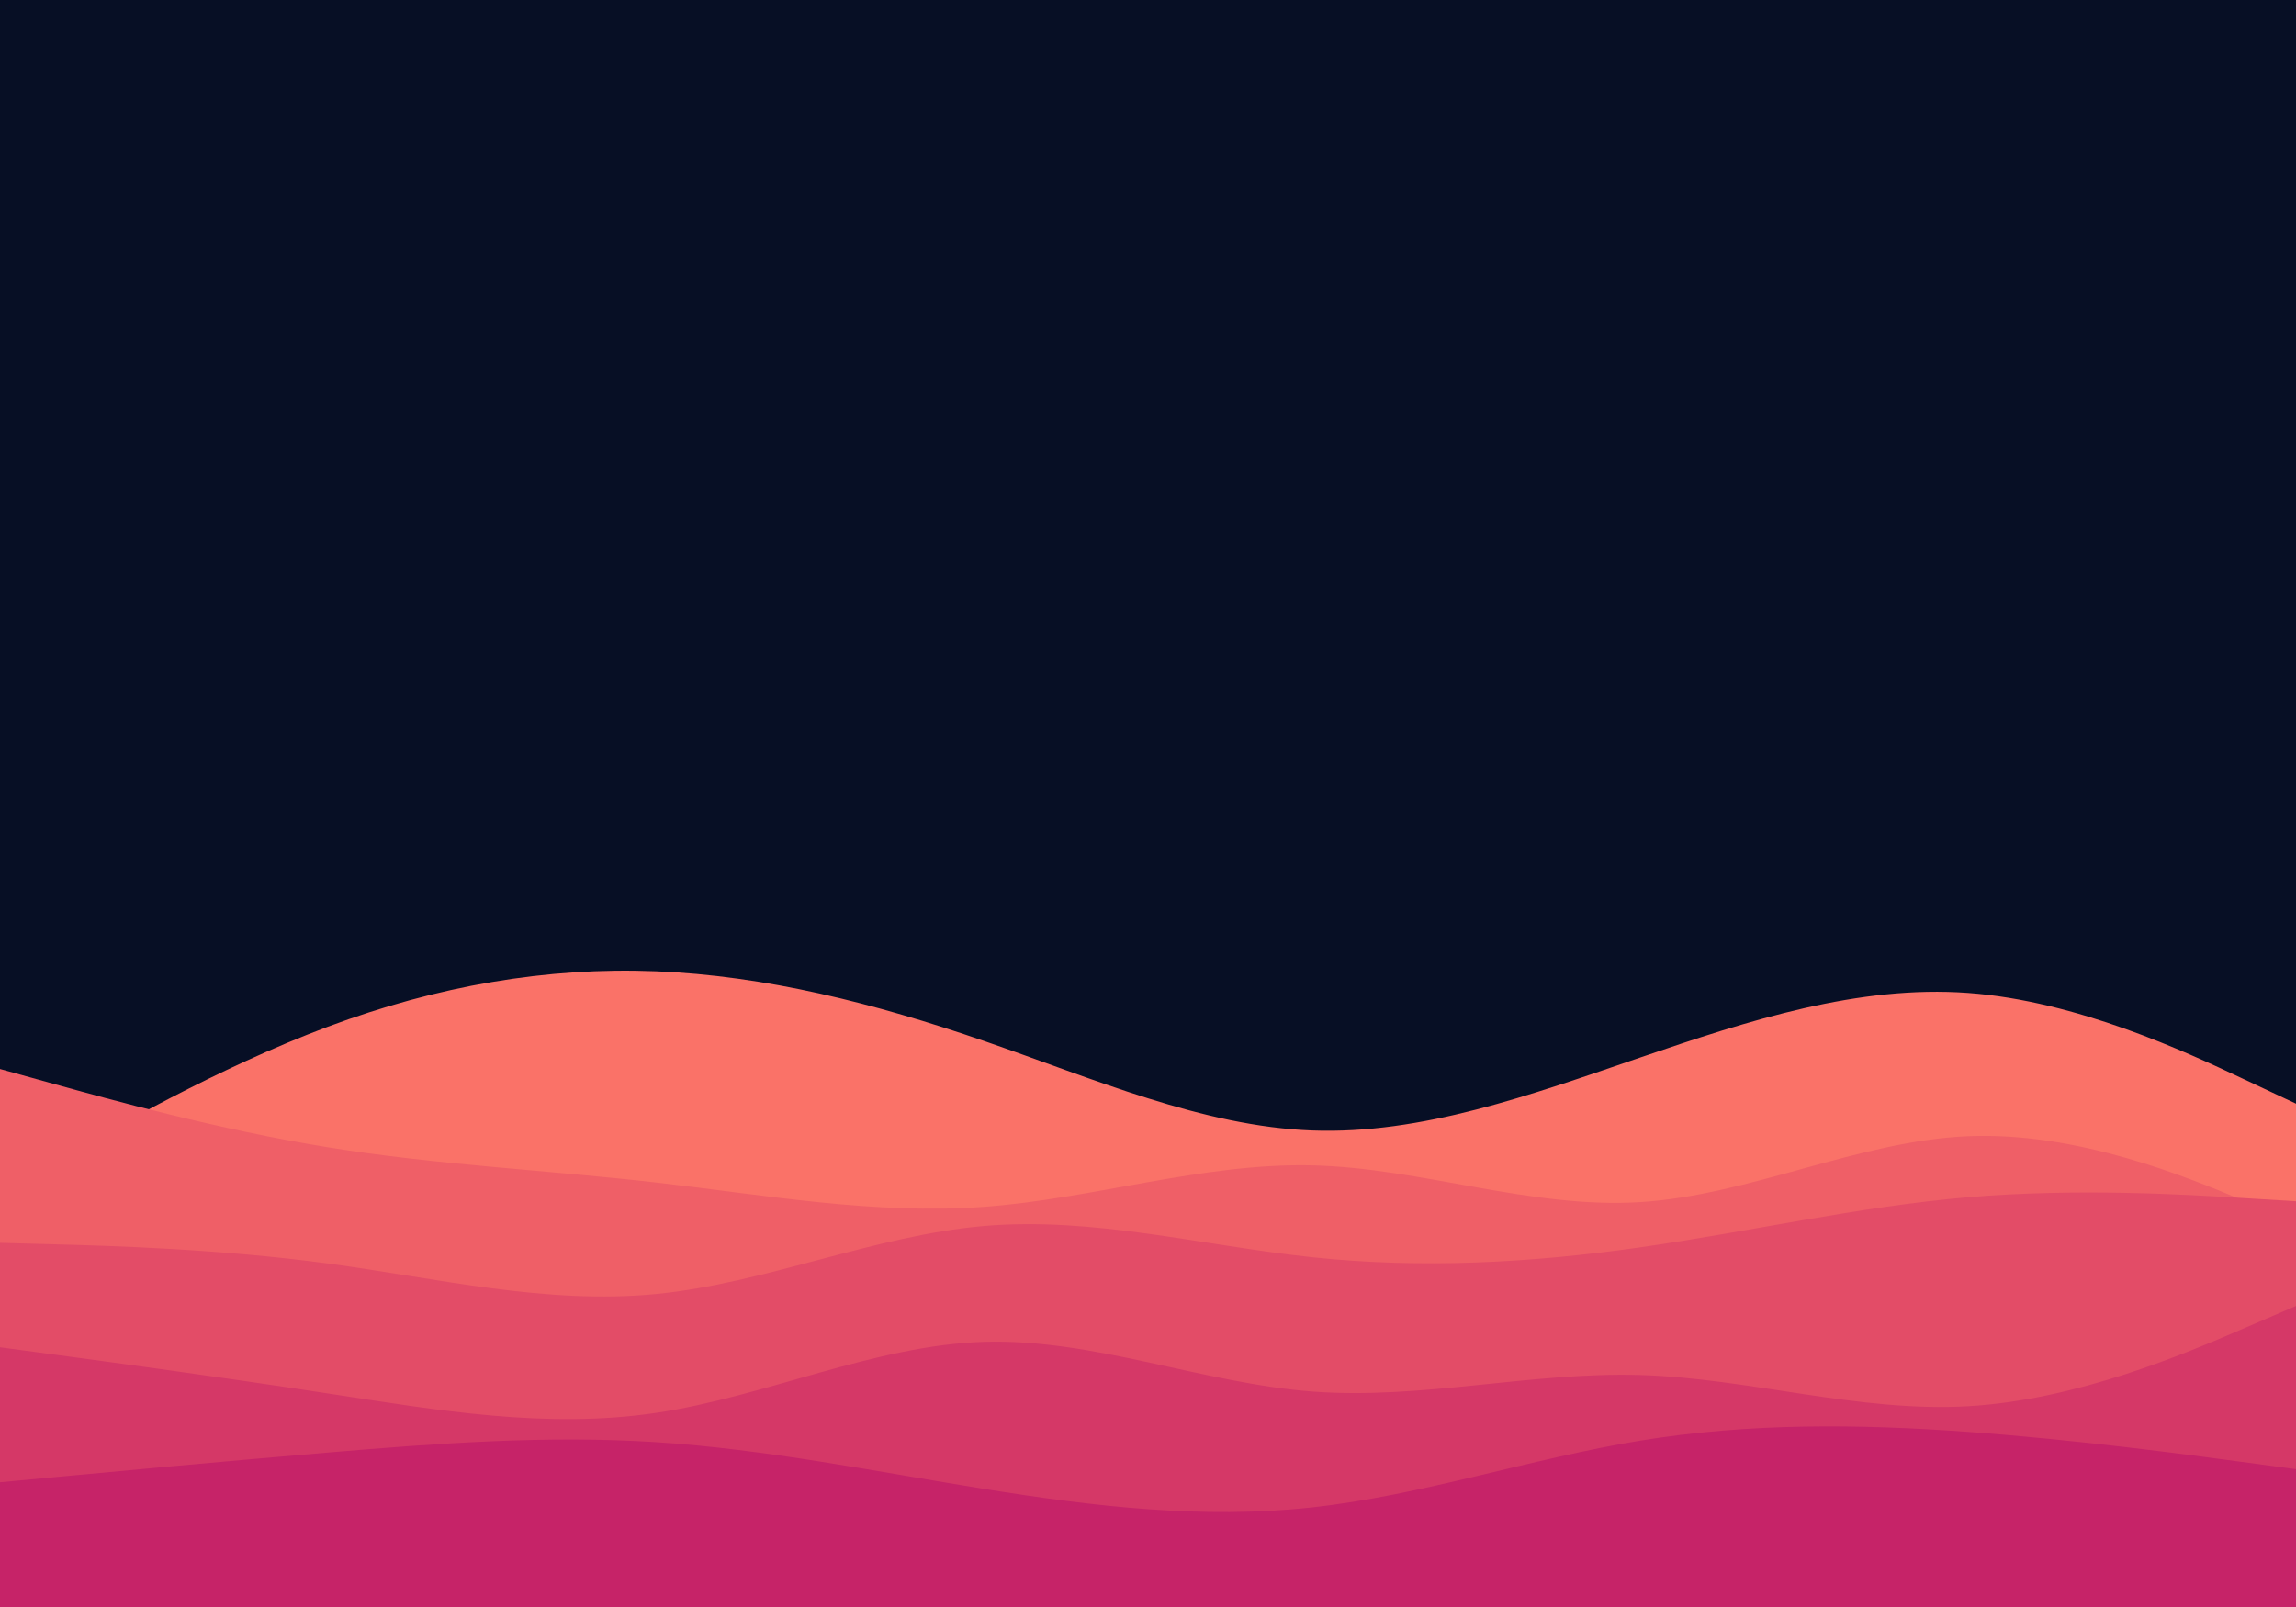
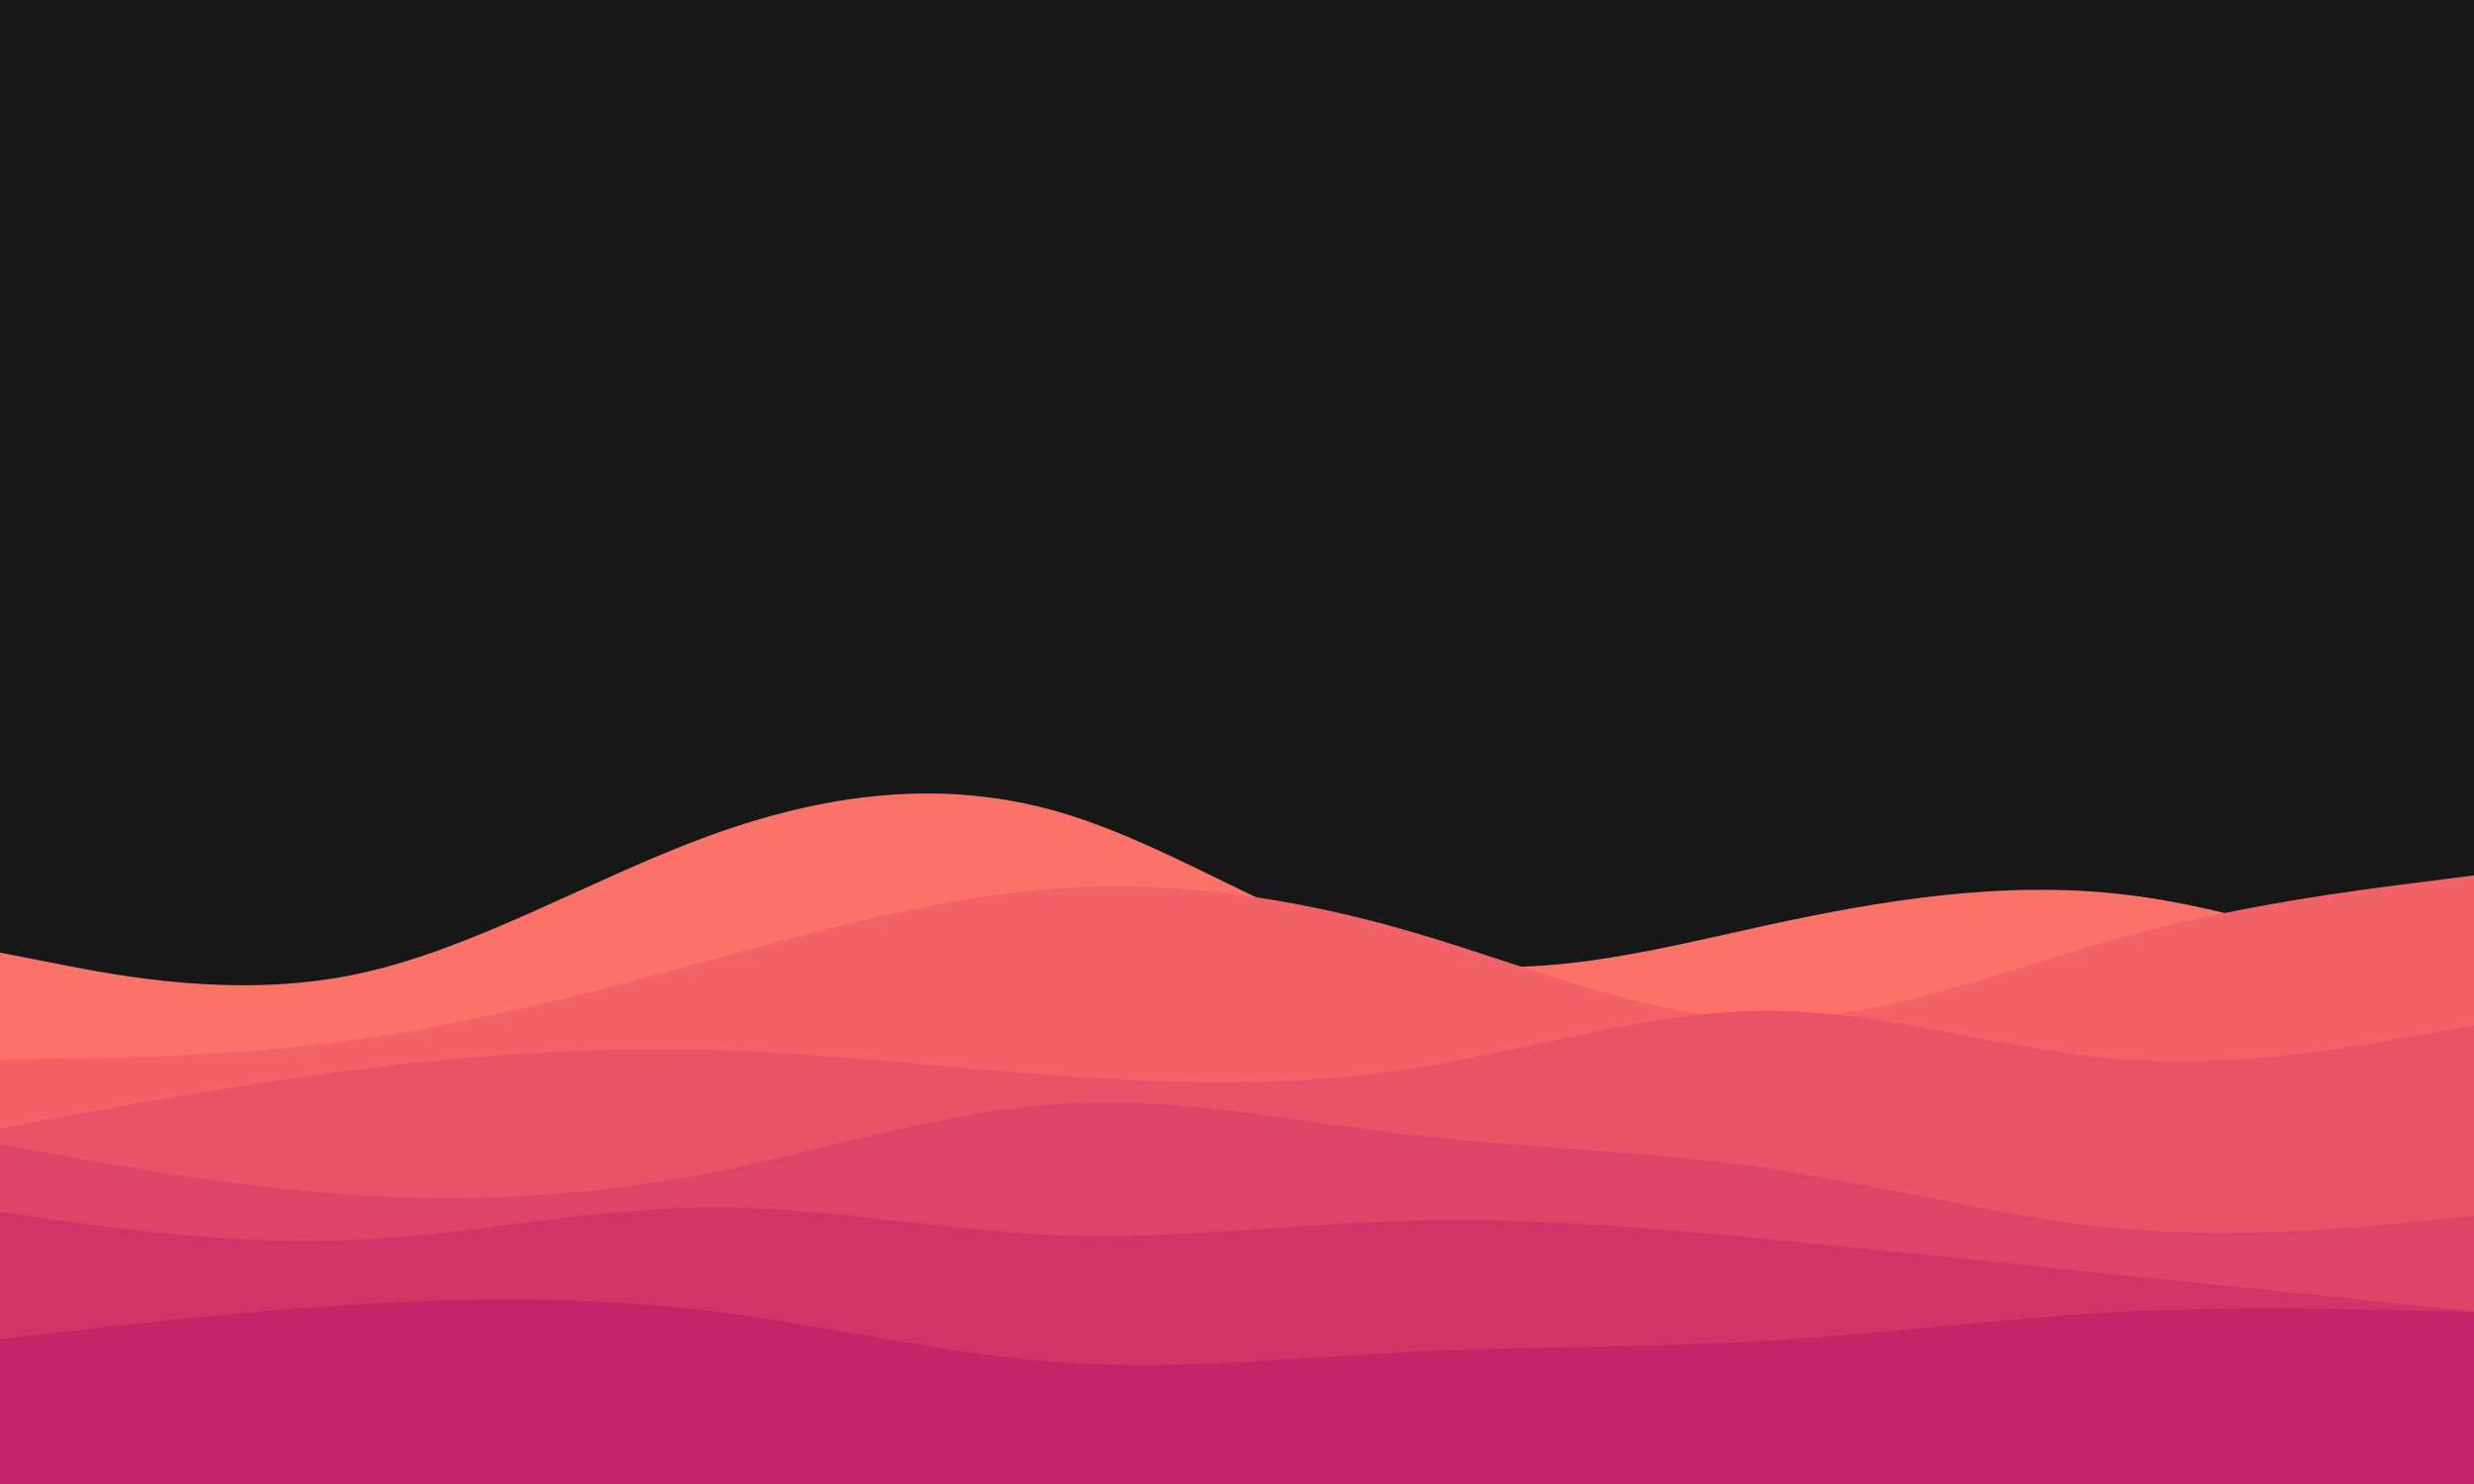
- <svg xmlns="http://www.w3.org/2000/svg" id="visual" viewBox="0 0 9999 6999" width="9999" height="6999" version="1.1">
-   <rect x="0" y="0" width="9999" height="6999" fill="#070f25" />
-   <path d="M0 5197L238 5060.2C476 4923.3 952 4649.7 1428.2 4471.7C1904.3 4293.7 2380.7 4211.3 2856.8 4230.3C3333 4249.3 3809 4369.7 4285.2 4533.8C4761.3 4698 5237.7 4906 5713.8 4923.8C6190 4941.7 6666 4769.3 7142.2 4606.3C7618.3 4443.3 8094.7 4289.7 8570.8 4324.7C9047 4359.7 9523 4583.3 9761 4695.2L9999 4807L9999 7000L9761 7000C9523 7000 9047 7000 8570.8 7000C8094.7 7000 7618.3 7000 7142.2 7000C6666 7000 6190 7000 5713.8 7000C5237.7 7000 4761.3 7000 4285.2 7000C3809 7000 3333 7000 2856.8 7000C2380.7 7000 1904.3 7000 1428.2 7000C952 7000 476 7000 238 7000L0 7000Z" fill="#fa7268" />
-   <path d="M0 4656L238 4722C476 4788 952 4920 1428.2 4997C1904.3 5074 2380.7 5096 2856.8 5150.3C3333 5204.7 3809 5291.3 4285.2 5256.3C4761.3 5221.3 5237.7 5064.7 5713.8 5075.7C6190 5086.7 6666 5265.3 7142.2 5235.8C7618.3 5206.3 8094.7 4968.7 8570.8 4948.7C9047 4928.7 9523 5126.3 9761 5225.2L9999 5324L9999 7000L9761 7000C9523 7000 9047 7000 8570.8 7000C8094.7 7000 7618.3 7000 7142.2 7000C6666 7000 6190 7000 5713.8 7000C5237.7 7000 4761.3 7000 4285.2 7000C3809 7000 3333 7000 2856.8 7000C2380.7 7000 1904.3 7000 1428.2 7000C952 7000 476 7000 238 7000L0 7000Z" fill="#ef5f67" />
-   <path d="M0 5413L238 5419.5C476 5426 952 5439 1428.2 5503.2C1904.3 5567.3 2380.7 5682.7 2856.8 5636C3333 5589.3 3809 5380.7 4285.2 5339.7C4761.3 5298.7 5237.7 5425.3 5713.8 5475.8C6190 5526.3 6666 5500.7 7142.2 5432.8C7618.3 5365 8094.7 5255 8570.8 5214.5C9047 5174 9523 5203 9761 5217.5L9999 5232L9999 7000L9761 7000C9523 7000 9047 7000 8570.8 7000C8094.7 7000 7618.3 7000 7142.2 7000C6666 7000 6190 7000 5713.8 7000C5237.7 7000 4761.3 7000 4285.2 7000C3809 7000 3333 7000 2856.8 7000C2380.7 7000 1904.3 7000 1428.2 7000C952 7000 476 7000 238 7000L0 7000Z" fill="#e34c67" />
-   <path d="M0 5868L238 5900C476 5932 952 5996 1428.2 6069.2C1904.3 6142.3 2380.7 6224.7 2856.8 6153.8C3333 6083 3809 5859 4285.2 5844.3C4761.3 5829.7 5237.7 6024.3 5713.8 6060.7C6190 6097 6666 5975 7142.2 5988.8C7618.3 6002.7 8094.7 6152.3 8570.8 6124.8C9047 6097.3 9523 5892.7 9761 5790.3L9999 5688L9999 7000L9761 7000C9523 7000 9047 7000 8570.8 7000C8094.7 7000 7618.3 7000 7142.2 7000C6666 7000 6190 7000 5713.8 7000C5237.7 7000 4761.3 7000 4285.2 7000C3809 7000 3333 7000 2856.8 7000C2380.7 7000 1904.3 7000 1428.2 7000C952 7000 476 7000 238 7000L0 7000Z" fill="#d53867" />
-   <path d="M0 6456L238 6433.7C476 6411.3 952 6366.7 1428.2 6326.5C1904.3 6286.3 2380.7 6250.7 2856.8 6281.2C3333 6311.7 3809 6408.3 4285.2 6484.8C4761.3 6561.3 5237.7 6617.7 5713.8 6565.5C6190 6513.3 6666 6352.7 7142.2 6274.8C7618.3 6197 8094.7 6202 8570.8 6236.5C9047 6271 9523 6335 9761 6367L9999 6399L9999 7000L9761 7000C9523 7000 9047 7000 8570.8 7000C8094.7 7000 7618.3 7000 7142.2 7000C6666 7000 6190 7000 5713.8 7000C5237.7 7000 4761.3 7000 4285.2 7000C3809 7000 3333 7000 2856.8 7000C2380.7 7000 1904.3 7000 1428.2 7000C952 7000 476 7000 238 7000L0 7000Z" fill="#c62368" />
+ <svg xmlns="http://www.w3.org/2000/svg" id="visual" viewBox="0 0 9999 5999" width="9999" height="5999" version="1.1">
+   <rect x="0" y="0" width="9999" height="5999" fill="#171717" />
+   <path d="M0 3851L238 3897.7C476 3944.3 952 4037.7 1428.2 3940.8C1904.3 3844 2380.7 3557 2856.8 3382.2C3333 3207.3 3809 3144.7 4285.2 3284.2C4761.3 3423.7 5237.7 3765.3 5713.8 3870.3C6190 3975.3 6666 3843.7 7142.2 3740.2C7618.3 3636.7 8094.7 3561.3 8570.8 3614.7C9047 3668 9523 3850 9761 3941L9999 4032L9999 6000L9761 6000C9523 6000 9047 6000 8570.8 6000C8094.7 6000 7618.3 6000 7142.2 6000C6666 6000 6190 6000 5713.8 6000C5237.7 6000 4761.3 6000 4285.2 6000C3809 6000 3333 6000 2856.8 6000C2380.7 6000 1904.3 6000 1428.2 6000C952 6000 476 6000 238 6000L0 6000Z" fill="#fa7268" />
+   <path d="M0 4283L238 4279.8C476 4276.7 952 4270.3 1428.2 4204.8C1904.3 4139.3 2380.7 4014.7 2856.8 3885.5C3333 3756.3 3809 3622.7 4285.2 3591.2C4761.3 3559.7 5237.7 3630.3 5713.8 3769.7C6190 3909 6666 4117 7142.2 4120.2C7618.3 4123.3 8094.7 3921.7 8570.8 3790.7C9047 3659.7 9523 3599.3 9761 3569.2L9999 3539L9999 6000L9761 6000C9523 6000 9047 6000 8570.8 6000C8094.7 6000 7618.3 6000 7142.2 6000C6666 6000 6190 6000 5713.8 6000C5237.7 6000 4761.3 6000 4285.2 6000C3809 6000 3333 6000 2856.8 6000C2380.7 6000 1904.3 6000 1428.2 6000C952 6000 476 6000 238 6000L0 6000Z" fill="#f16367" />
+   <path d="M0 4561L238 4517.5C476 4474 952 4387 1428.2 4326.5C1904.3 4266 2380.7 4232 2856.8 4244.2C3333 4256.3 3809 4314.7 4285.2 4349C4761.3 4383.3 5237.7 4393.7 5713.8 4319.3C6190 4245 6666 4086 7142.2 4086.2C7618.3 4086.3 8094.7 4245.7 8570.8 4282C9047 4318.3 9523 4231.7 9761 4188.3L9999 4145L9999 6000L9761 6000C9523 6000 9047 6000 8570.8 6000C8094.7 6000 7618.3 6000 7142.2 6000C6666 6000 6190 6000 5713.8 6000C5237.7 6000 4761.3 6000 4285.2 6000C3809 6000 3333 6000 2856.8 6000C2380.7 6000 1904.3 6000 1428.2 6000C952 6000 476 6000 238 6000L0 6000Z" fill="#e85467" />
+   <path d="M0 4626L238 4669.3C476 4712.7 952 4799.3 1428.2 4830.3C1904.3 4861.3 2380.7 4836.7 2856.8 4744.2C3333 4651.7 3809 4491.3 4285.2 4462C4761.3 4432.7 5237.7 4534.3 5713.8 4589.3C6190 4644.3 6666 4652.7 7142.2 4722.7C7618.3 4792.7 8094.7 4924.3 8570.8 4966.8C9047 5009.3 9523 4962.7 9761 4939.3L9999 4916L9999 6000L9761 6000C9523 6000 9047 6000 8570.8 6000C8094.7 6000 7618.3 6000 7142.2 6000C6666 6000 6190 6000 5713.8 6000C5237.7 6000 4761.3 6000 4285.2 6000C3809 6000 3333 6000 2856.8 6000C2380.7 6000 1904.3 6000 1428.2 6000C952 6000 476 6000 238 6000L0 6000Z" fill="#de4467" />
+   <path d="M0 4900L238 4933.3C476 4966.7 952 5033.3 1428.2 5013C1904.3 4992.7 2380.7 4885.3 2856.8 4881.3C3333 4877.3 3809 4976.7 4285.2 4994C4761.3 5011.3 5237.7 4946.7 5713.8 4934.8C6190 4923 6666 4964 7142.2 5009.7C7618.3 5055.3 8094.7 5105.7 8570.8 5155C9047 5204.3 9523 5252.7 9761 5276.8L9999 5301L9999 6000L9761 6000C9523 6000 9047 6000 8570.8 6000C8094.7 6000 7618.3 6000 7142.2 6000C6666 6000 6190 6000 5713.8 6000C5237.7 6000 4761.3 6000 4285.2 6000C3809 6000 3333 6000 2856.8 6000C2380.7 6000 1904.3 6000 1428.2 6000C952 6000 476 6000 238 6000L0 6000Z" fill="#d23467" />
+   <path d="M0 5414L238 5386.5C476 5359 952 5304 1428.2 5274.5C1904.3 5245 2380.7 5241 2856.8 5298.3C3333 5355.7 3809 5474.3 4285.2 5507.5C4761.3 5540.7 5237.7 5488.3 5713.8 5465.3C6190 5442.3 6666 5448.7 7142.2 5420.3C7618.3 5392 8094.7 5329 8570.8 5304C9047 5279 9523 5292 9761 5298.5L9999 5305L9999 6000L9761 6000C9523 6000 9047 6000 8570.8 6000C8094.7 6000 7618.3 6000 7142.2 6000C6666 6000 6190 6000 5713.8 6000C5237.7 6000 4761.3 6000 4285.2 6000C3809 6000 3333 6000 2856.8 6000C2380.7 6000 1904.3 6000 1428.2 6000C952 6000 476 6000 238 6000L0 6000Z" fill="#c62368" />
</svg>
